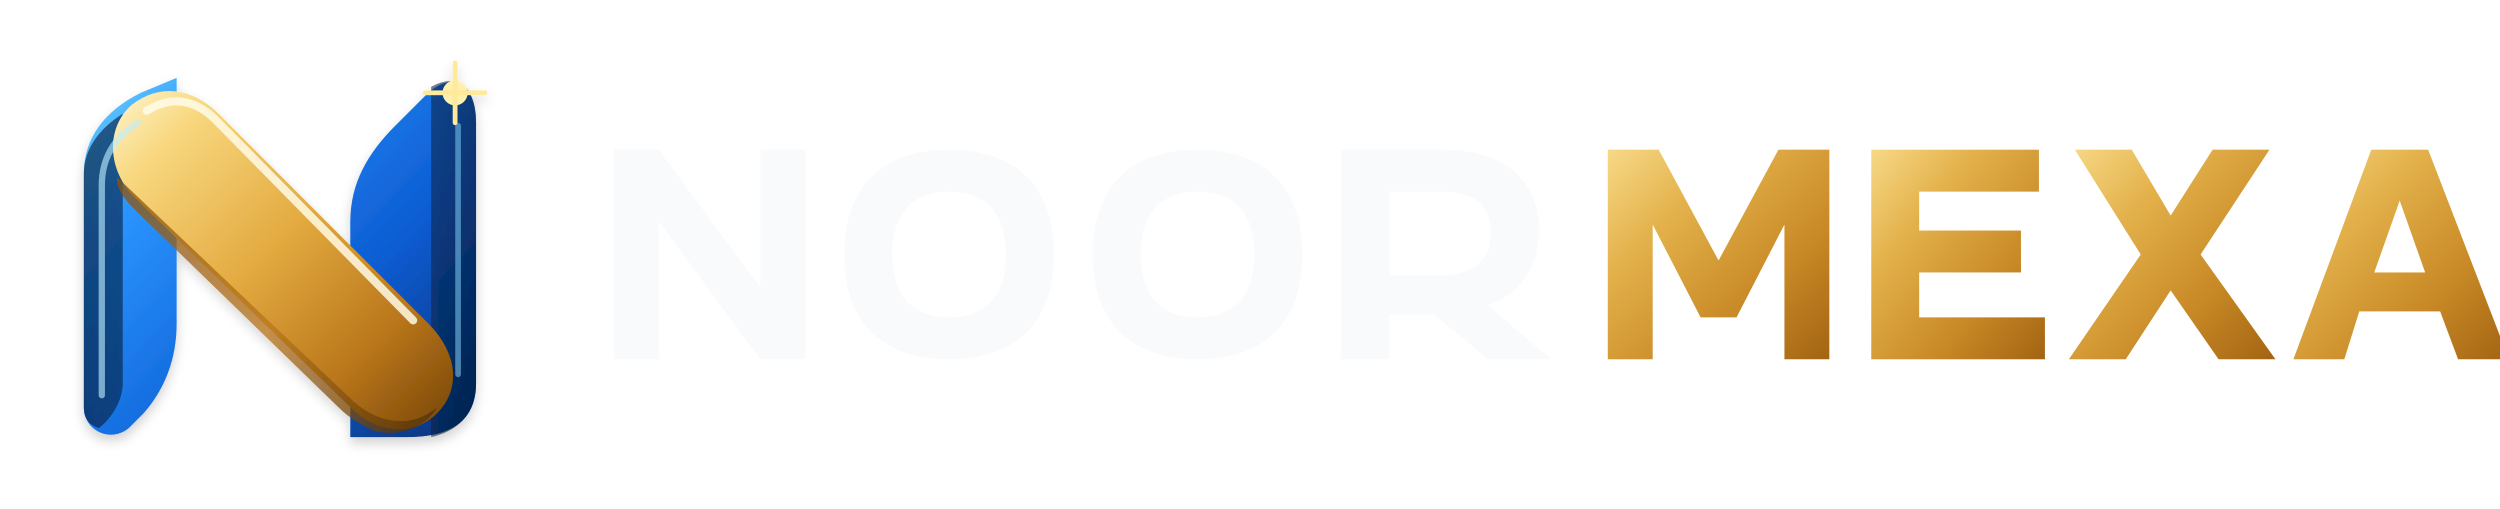
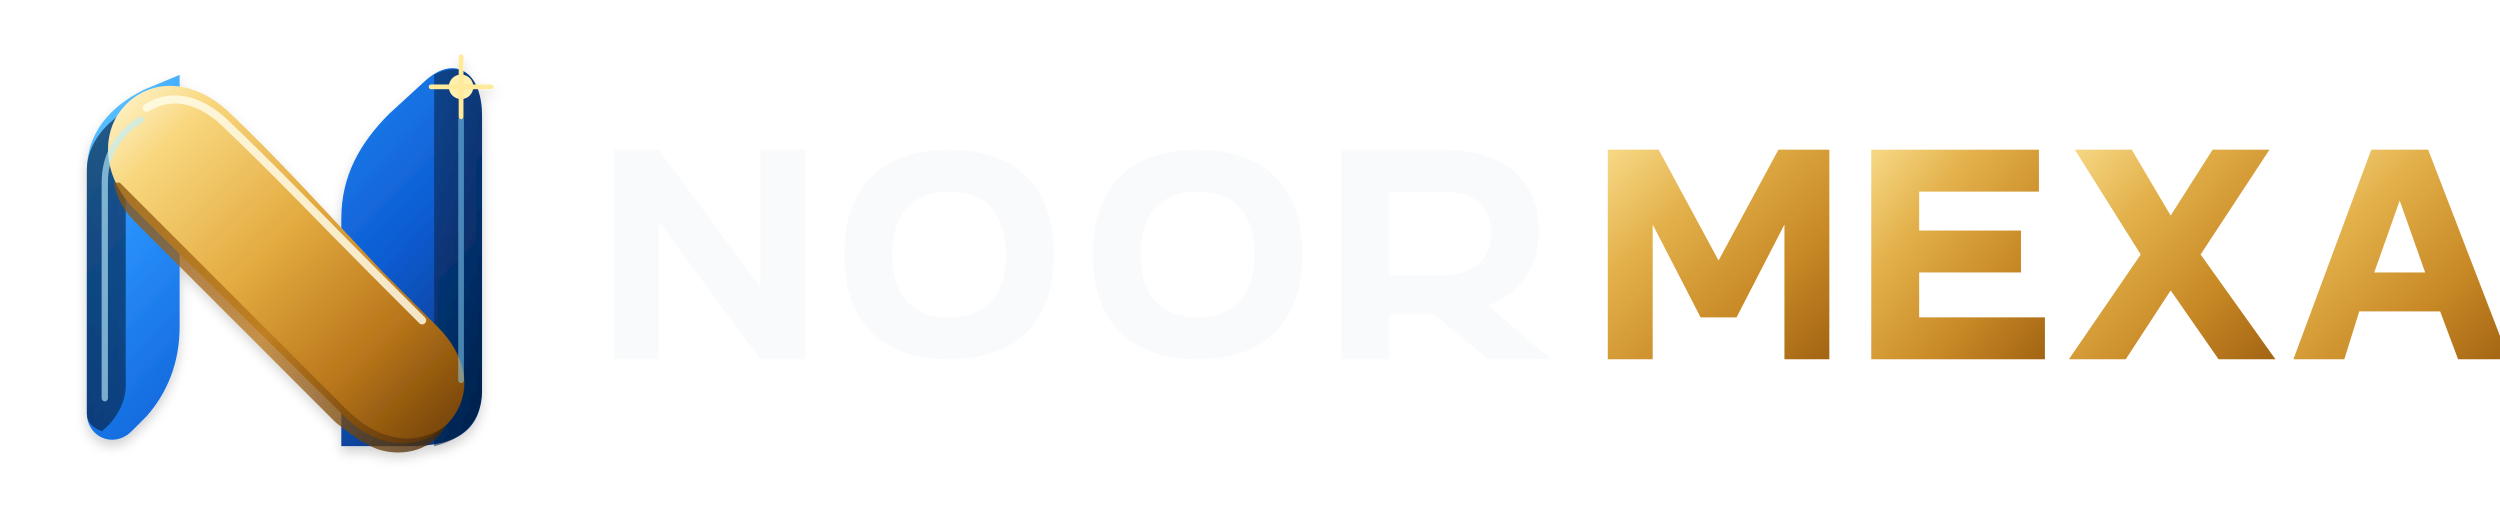
<svg xmlns="http://www.w3.org/2000/svg" viewBox="0 0 835 170" fill="none" role="img" aria-label="NOORMEXA">
  <defs>
    <linearGradient id="blueFace" x1="22" y1="24" x2="160" y2="154" gradientUnits="userSpaceOnUse">
      <stop offset="0" stop-color="#78DEFF" />
      <stop offset=".24" stop-color="#2B95FF" />
      <stop offset=".64" stop-color="#0C5BD1" />
      <stop offset="1" stop-color="#062C69" />
    </linearGradient>
    <linearGradient id="blueSide" x1="20" y1="88" x2="162" y2="88" gradientUnits="userSpaceOnUse">
      <stop stop-color="#03172F" />
      <stop offset=".56" stop-color="#0C4A93" />
      <stop offset="1" stop-color="#021226" />
    </linearGradient>
    <linearGradient id="goldFace" x1="38" y1="28" x2="154" y2="146" gradientUnits="userSpaceOnUse">
      <stop offset="0" stop-color="#FFF7D3" />
      <stop offset=".16" stop-color="#F8D77E" />
      <stop offset=".46" stop-color="#E3AA40" />
      <stop offset=".74" stop-color="#BA771B" />
      <stop offset="1" stop-color="#704005" />
    </linearGradient>
    <linearGradient id="goldEdge" x1="39" y1="62" x2="150" y2="146" gradientUnits="userSpaceOnUse">
      <stop stop-color="#8A520C" />
      <stop offset=".5" stop-color="#B9771C" />
      <stop offset="1" stop-color="#472703" />
    </linearGradient>
    <linearGradient id="goldWord" x1="0" y1="0" x2="1" y2="1">
      <stop offset="0" stop-color="#F7D986" />
      <stop offset=".3" stop-color="#E3B14B" />
      <stop offset=".68" stop-color="#C88926" />
      <stop offset="1" stop-color="#A36413" />
    </linearGradient>
    <filter id="softShadow" x="-30%" y="-30%" width="170%" height="180%">
      <feDropShadow dx="0" dy="2" stdDeviation="2" flood-color="#020617" flood-opacity=".18" />
    </filter>
  </defs>
  <g filter="url(#softShadow)">
-     <path d="M28 136V58C28 46 35 37 47 31L59 26V108C59 120 55 130 48 138L43 143C37 148 28 144 28 136Z" fill="url(#blueFace)" />
-     <path d="M28 136V58C28 50 33 43 41 38V128C41 134 37 140 33 143C30 142 28 140 28 136Z" fill="url(#blueSide)" opacity=".64" />
-     <path d="M117 74C117 61 123 51 132 42L142 32C151 23 159 28 159 41V128C159 141 150 146 136 146H117V74Z" fill="url(#blueFace)" />
-     <path d="M144 29C153 24 159 29 159 41V128C159 138 153 144 144 146V29Z" fill="url(#blueSide)" opacity=".56" />
-     <path d="M44 35C53 28 64 29 73 38L143 108C153 118 154 130 146 138C138 146 126 145 117 136L45 66C36 57 35 43 44 35Z" fill="url(#goldFace)" />
-     <path d="M41 61L118 134C127 142 138 143 146 136C142 143 133 146 125 144C121 142 117 140 113 136L45 70C41 66 39 63 39 59L41 61Z" fill="url(#goldEdge)" opacity=".76" />
-     <path d="M49 37C57 32 65 33 72 40L138 107" stroke="#FFFBE7" stroke-width="2.7" stroke-linecap="round" opacity=".84" />
-     <path d="M34 132V62C34 53 38 46 46 41" stroke="#BDEFFF" stroke-width="2.1" stroke-linecap="round" opacity=".62" />
-     <path d="M153 42V125" stroke="#8BDBFF" stroke-width="1.9" stroke-linecap="round" opacity=".5" />
-     <circle cx="152" cy="31" r="4.2" fill="#FFF0AD" />
-     <path d="M152 21V41M142 31H162" stroke="#FFE99B" stroke-width="1.6" stroke-linecap="round" />
+     <path d="M29 138V57C29 45 36 36 48 30L60 25V109C60 121 56 131 49 139L44 144C38 150 29 146 29 138Z" fill="url(#blueFace)" />
+     <path d="M29 138V57C29 49 34 42 42 37V129C42 135 38 141 34 144C31 143 29 141 29 138Z" fill="url(#blueSide)" opacity=".64" />
+     <path d="M114 73C114 59 120 48 130 38L142 27C152 18 161 24 161 39V130C161 144 152 149 137 149H114V73Z" fill="url(#blueFace)" />
+     <path d="M145 25C154 20 161 25 161 39V130C161 141 154 147 145 149V25Z" fill="url(#blueSide)" opacity=".56" />
+     <path d="M43 34C52 26 65 27 76 37C93 53 110 72 128 91L146 109C157 120 158 133 149 142C140 151 126 150 115 139L45 70C34 59 33 43 43 34Z" fill="url(#goldFace)" />
+     <path d="M40 61C58 79 78 99 98 119L116 137C127 148 140 149 149 142C145 150 135 153 126 150C121 148 117 145 112 141L45 74C41 70 39 66 38 61Z" fill="url(#goldEdge)" opacity=".76" />
+     <path d="M49 36C57 31 66 33 74 40C91 56 109 75 126 92L141 107" stroke="#FFFBE7" stroke-width="2.7" stroke-linecap="round" opacity=".84" />
+     <path d="M35 133V61C35 52 39 45 47 40" stroke="#BDEFFF" stroke-width="2.1" stroke-linecap="round" opacity=".62" />
+     <path d="M154 40V127" stroke="#8BDBFF" stroke-width="1.9" stroke-linecap="round" opacity=".5" />
+     <circle cx="154" cy="29" r="4.1" fill="#FFF0AD" />
+     <path d="M154 19V39M144 29H164" stroke="#FFE99B" stroke-width="1.6" stroke-linecap="round" />
  </g>
  <g transform="translate(205 50)">
    <g fill="#F8FAFC">
      <path d="M0 70V0H15L49 46V0H64V70H49L15 24V70Z" />
      <path fill-rule="evenodd" d="M77 35C77 12 90 0 112 0C134 0 147 12 147 35C147 58 134 70 112 70C90 70 77 58 77 35ZM93 35C93 49 100 56 112 56C124 56 131 49 131 35C131 21 124 14 112 14C100 14 93 21 93 35Z" />
      <path fill-rule="evenodd" d="M160 35C160 12 173 0 195 0C217 0 230 12 230 35C230 58 217 70 195 70C173 70 160 58 160 35ZM176 35C176 49 183 56 195 56C207 56 214 49 214 35C214 21 207 14 195 14C183 14 176 21 176 35Z" />
      <path fill-rule="evenodd" d="M243 70V0H277C297 0 309 10 309 27C309 39 303 48 292 52L313 70H292L274 55H259V70ZM259 14V42H276C287 42 293 37 293 28C293 18 287 14 276 14Z" />
    </g>
    <g fill="url(#goldWord)" transform="translate(332 0)">
      <path d="M0 70V0H17L37 37L57 0H74V70H59V25L43 56H31L15 25V70Z" />
      <path d="M88 70V0H144V14H104V27H138V41H104V56H146V70Z" />
      <path d="M154 70L178 35L156 0H175L188 22L202 0H221L198 35L223 70H204L188 47L173 70Z" />
      <path fill-rule="evenodd" d="M229 70L255 0H274L301 70H284L278 54H251L246 70ZM256 41H273L264.5 17Z" />
    </g>
  </g>
</svg>
